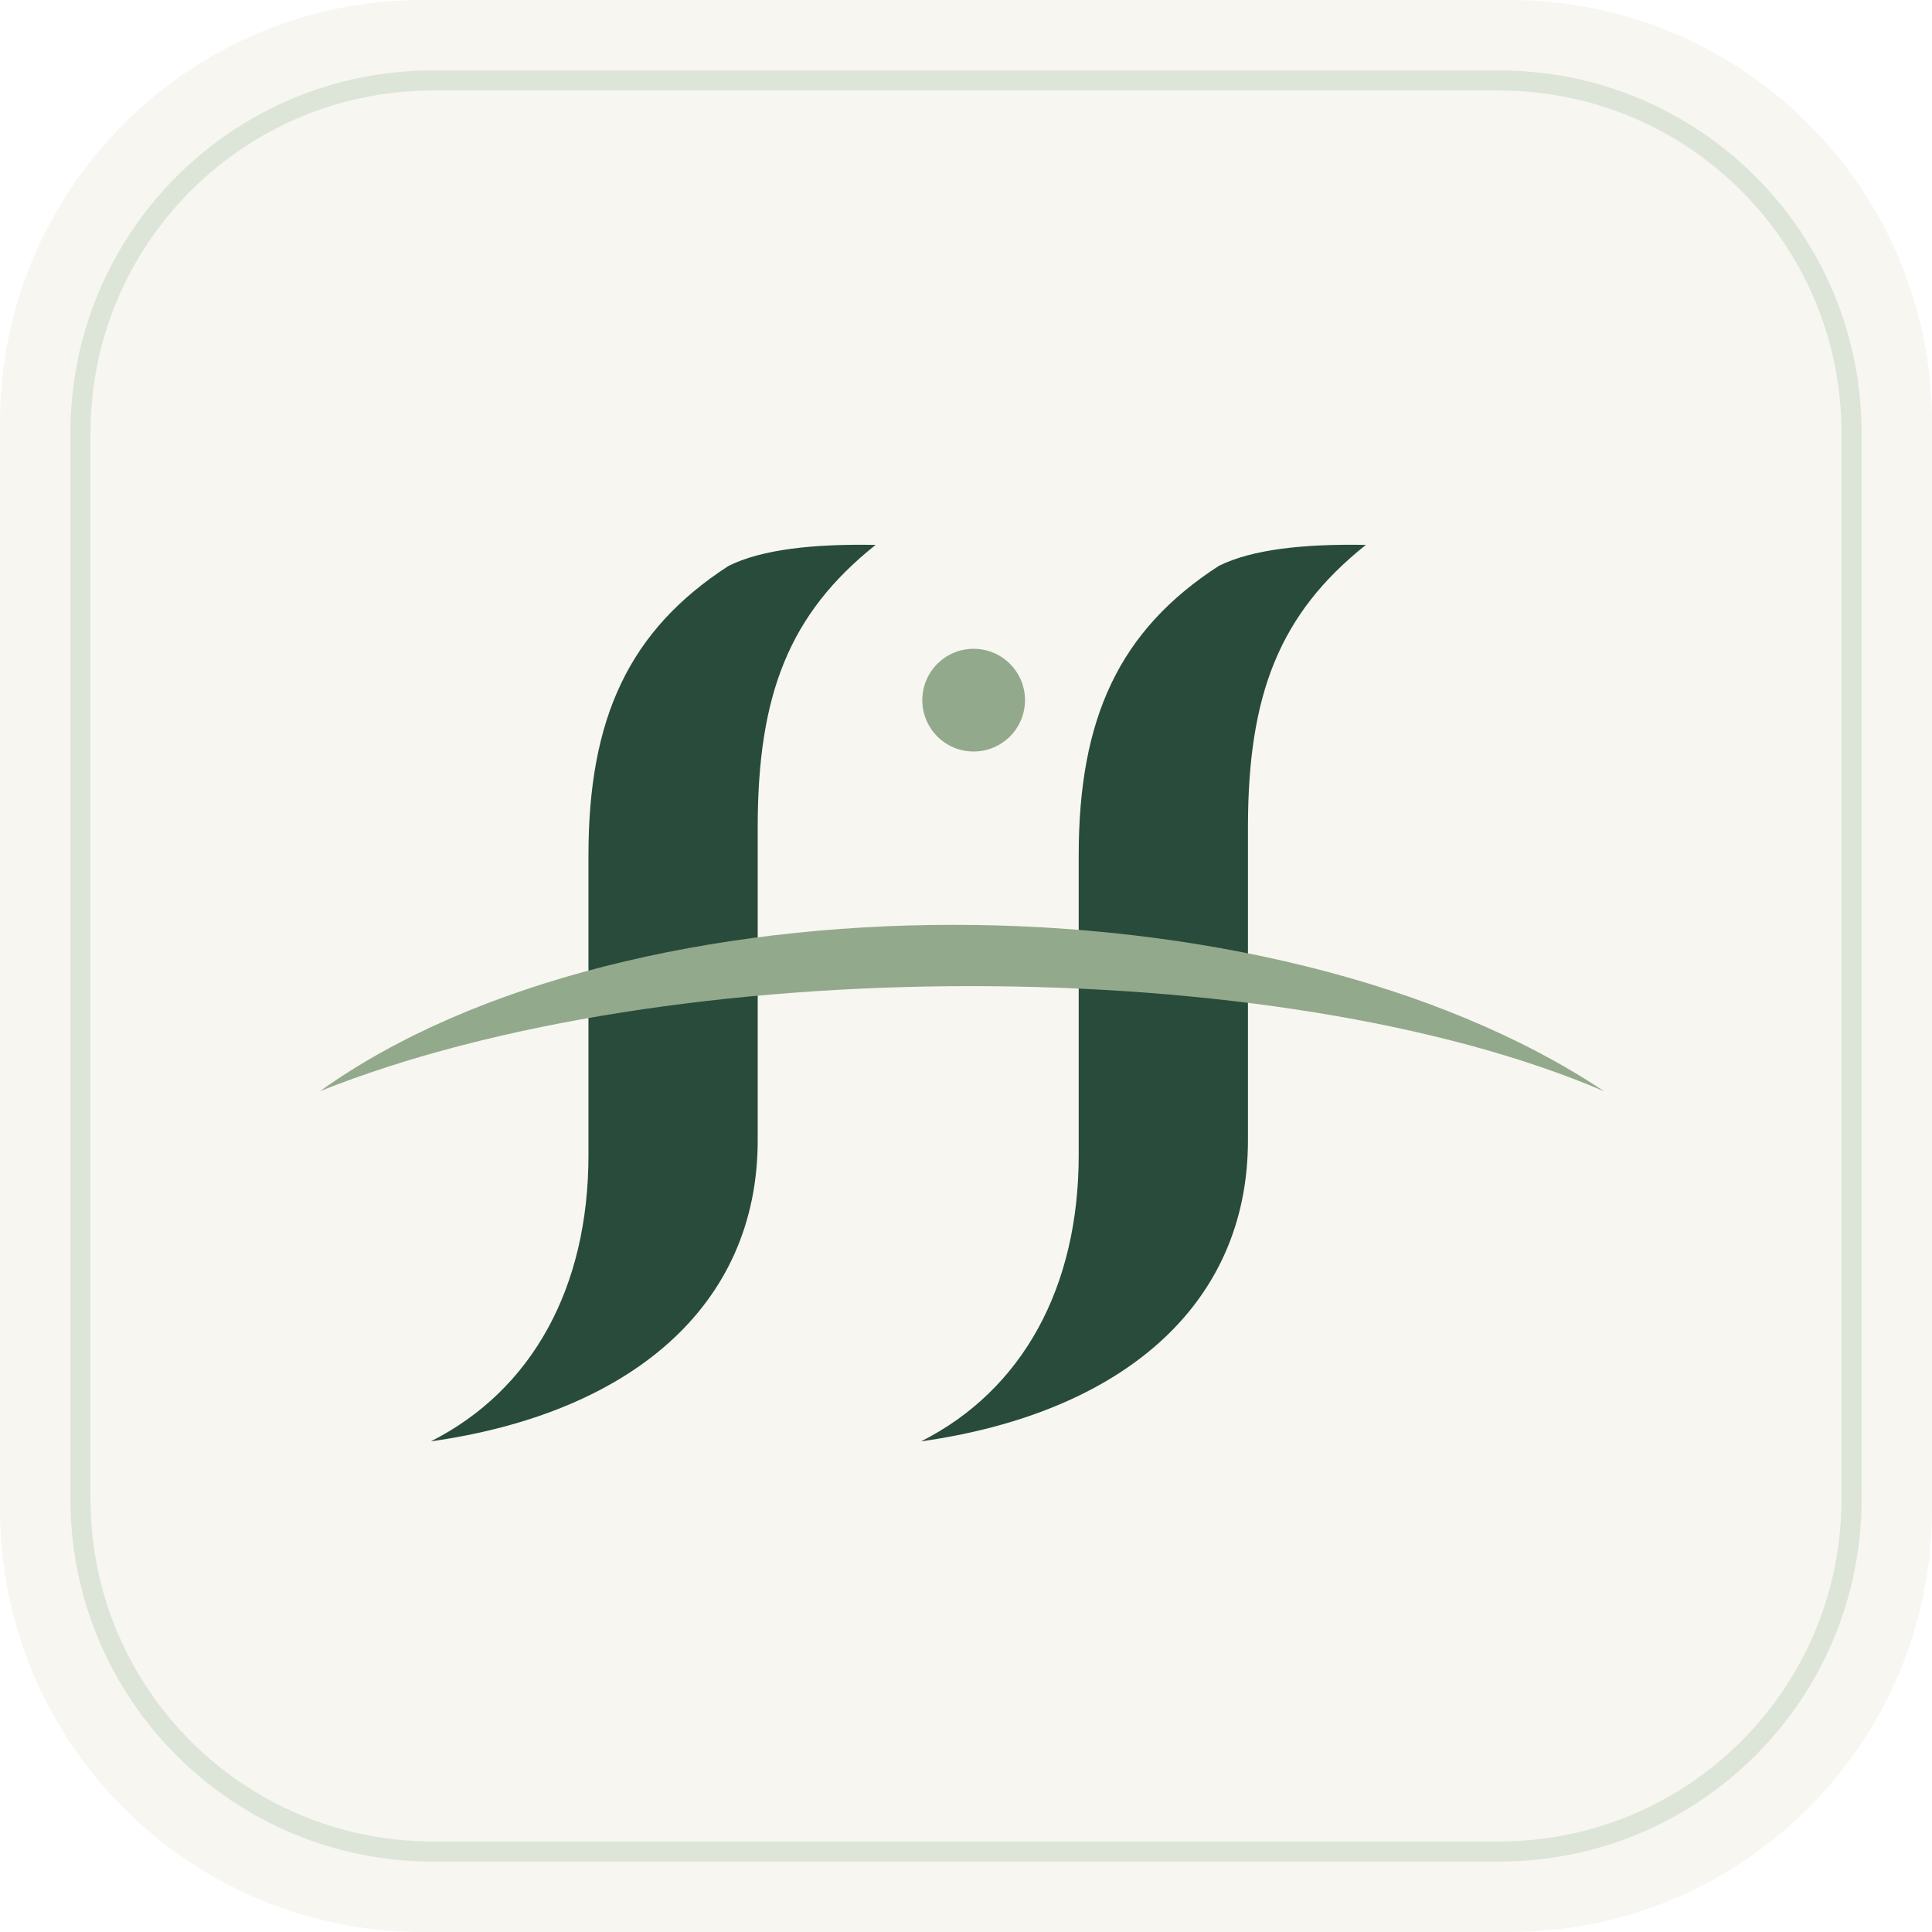
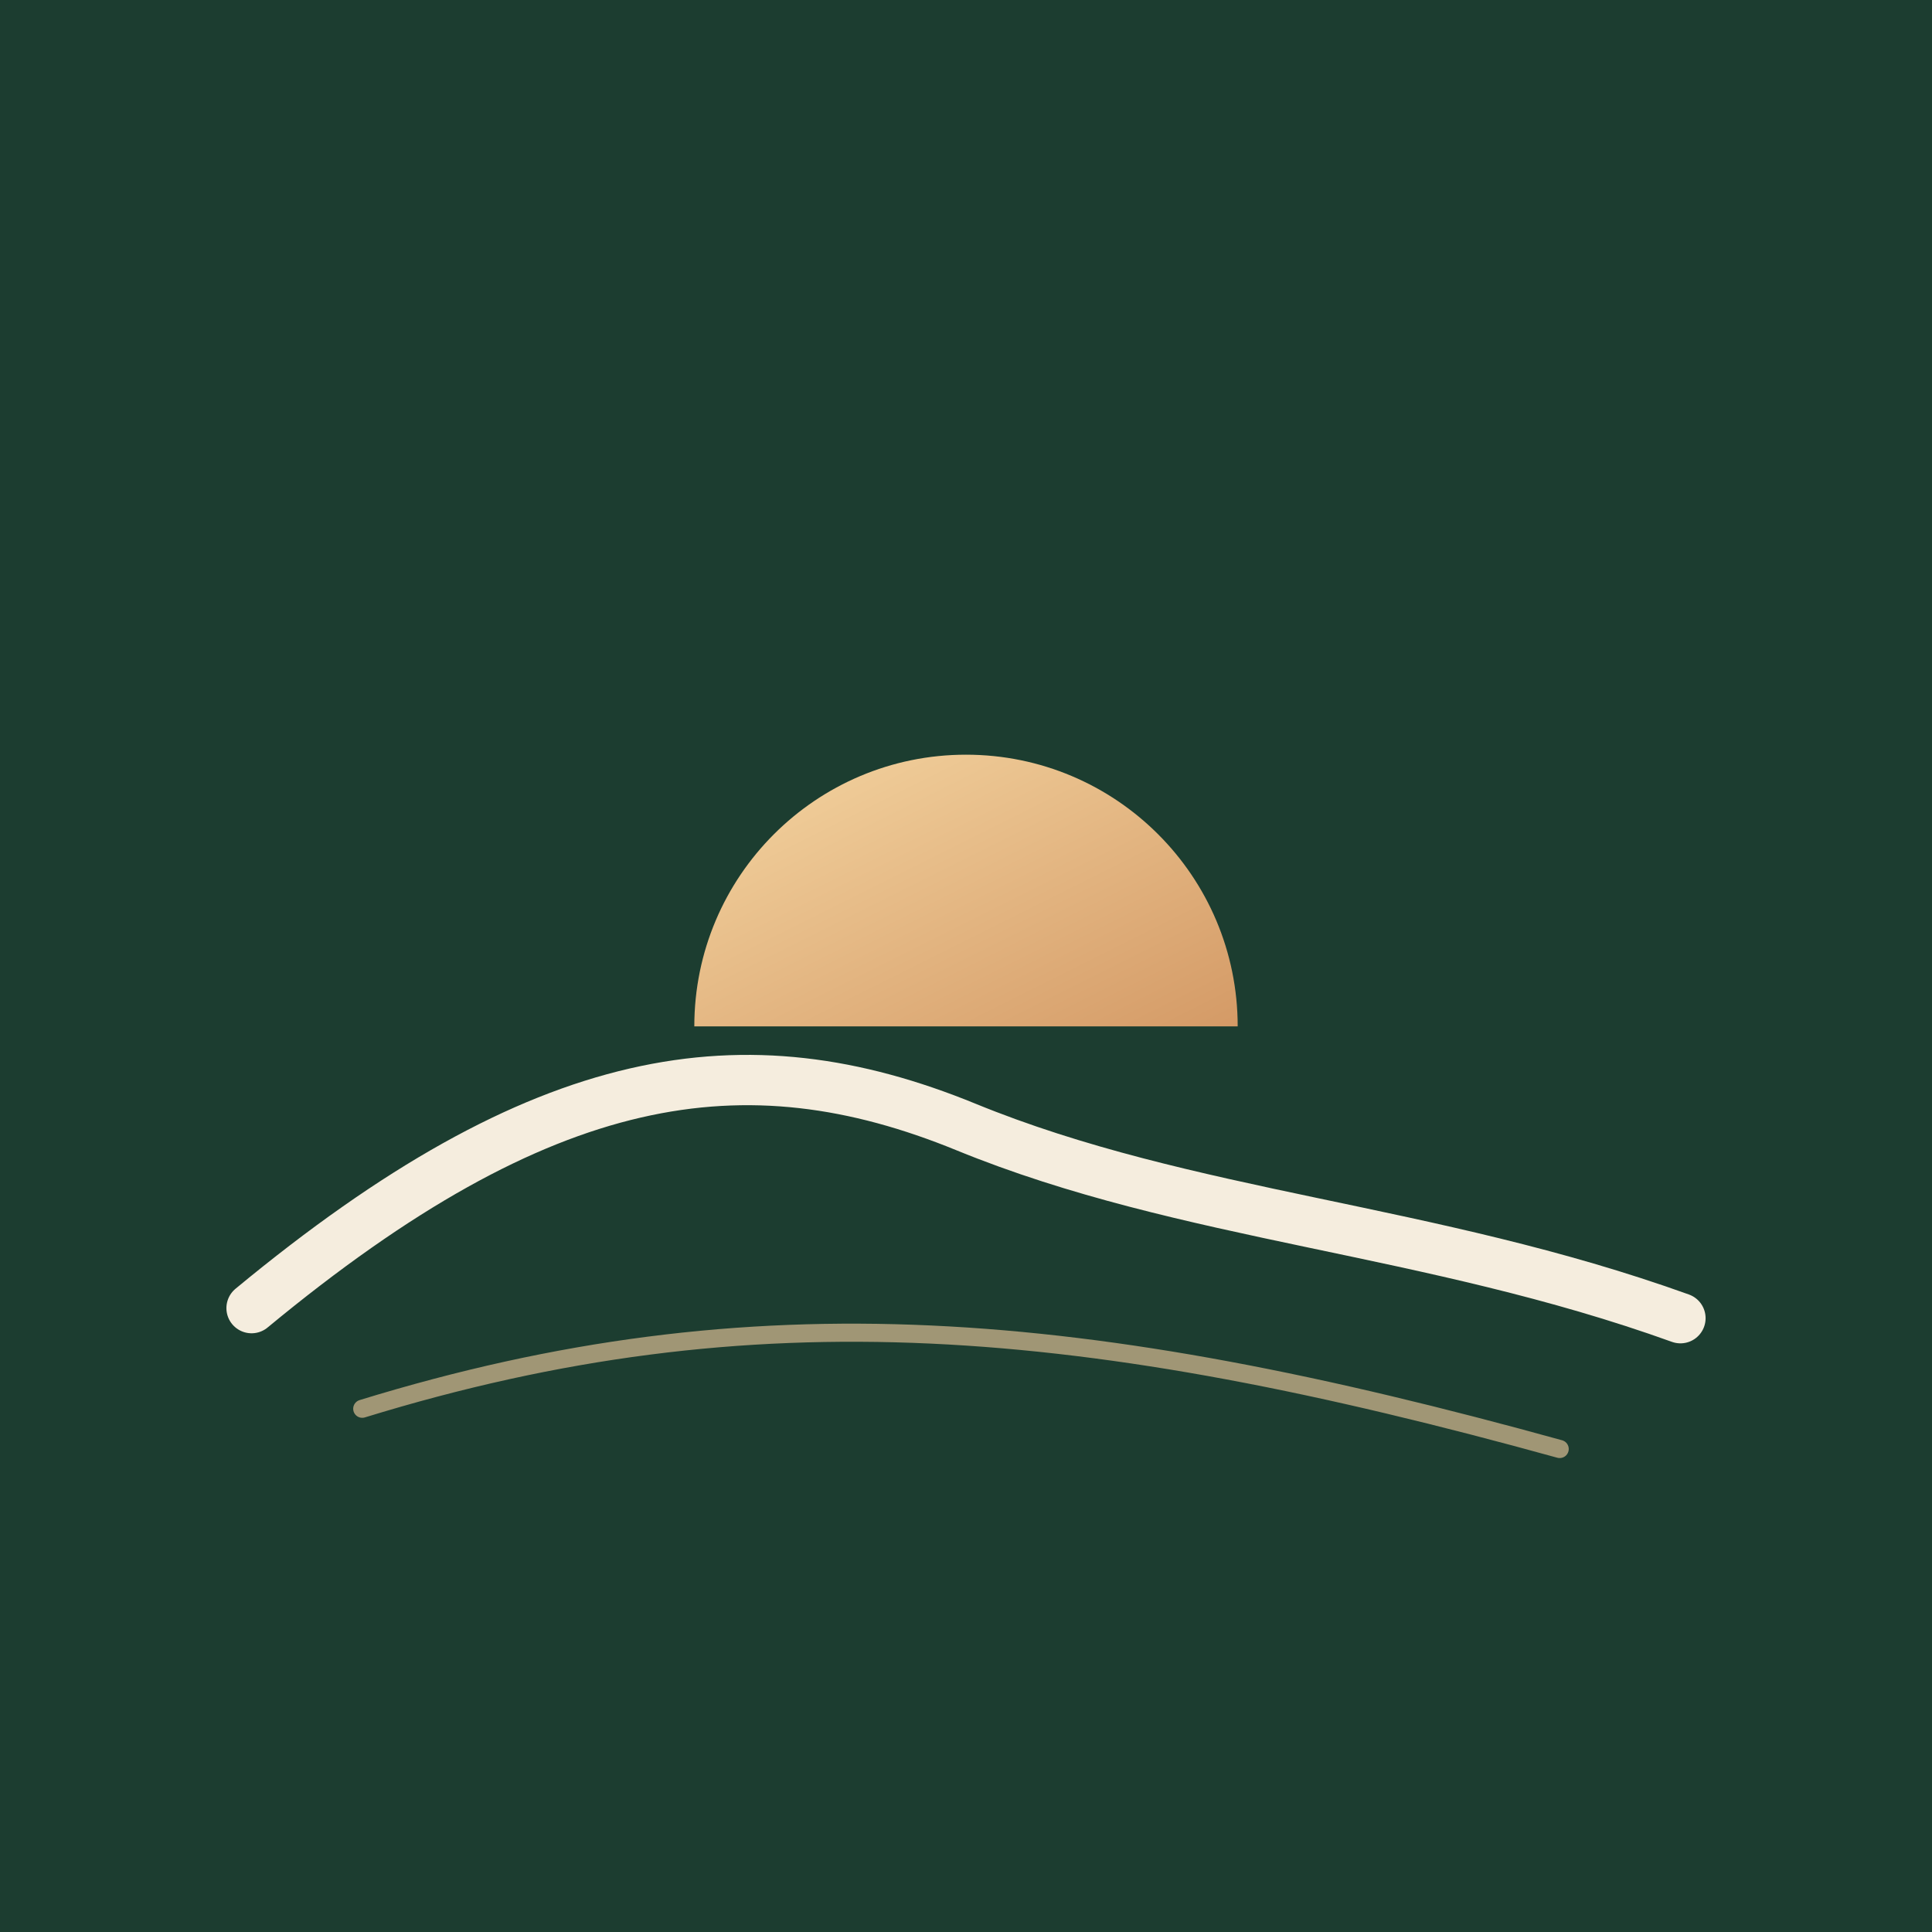
- <svg xmlns="http://www.w3.org/2000/svg" viewBox="0 0 192 192" fill="none" aria-hidden="true">
-   <rect width="192" height="192" rx="42" fill="#F7F6F1" />
-   <rect x="8" y="8" width="176" height="176" rx="35" stroke="#DDE5D9" stroke-width="2" />
-   <g transform="translate(26 40) scale(1.16)" fill="#284B3B">
-     <path d="M40 14 C31.5 19.5 28 27 28 38.8 L28 64.5 C28 75.8 23.2 84.6 14.5 89 C31.5 86.6 42.5 77.5 42.5 63.2 L42.5 36.4 C42.5 25 45.2 18.1 52.6 12.2 C47.2 12.1 42.8 12.6 40 14 Z" />
-     <path d="M82 14 C73.5 19.5 70 27 70 38.8 L70 64.5 C70 75.8 65.2 84.6 56.5 89 C73.5 86.6 84.5 77.5 84.5 63.2 L84.5 36.4 C84.5 25 87.2 18.1 94.6 12.2 C89.2 12.1 84.8 12.6 82 14 Z" />
-   </g>
-   <g transform="translate(26 40) scale(1.16)" fill="#93A98B">
-     <path d="M5 59 C31.5 40 86.5 40 115 59 C87 47 35 47 5 59Z" />
-     <circle cx="61" cy="25.5" r="4.4" />
-   </g>
+ <svg xmlns="http://www.w3.org/2000/svg" viewBox="0 0 192 192" role="img" aria-label="HORIZON">
+   <defs>
+     <linearGradient id="sun" x1="0" y1="0" x2="1" y2="1">
+       <stop stop-color="#F5D6A2" />
+       <stop offset="1" stop-color="#D49A66" />
+     </linearGradient>
+   </defs>
+   <rect width="192" height="192" fill="#1C3D30" />
+   <path d="M69 102a27 27 0 0 1 54 0Z" fill="url(#sun)" />
+   <path d="M25 130c29-24 49-27 71-18s46 10 71 19" fill="none" stroke="#F5EDDE" stroke-linecap="round" stroke-width="5" />
+   <path d="M36 140c39-12 72-9 119 4" fill="none" stroke="#C9B18B" stroke-linecap="round" stroke-width="1.8" opacity=".76" />
</svg>
